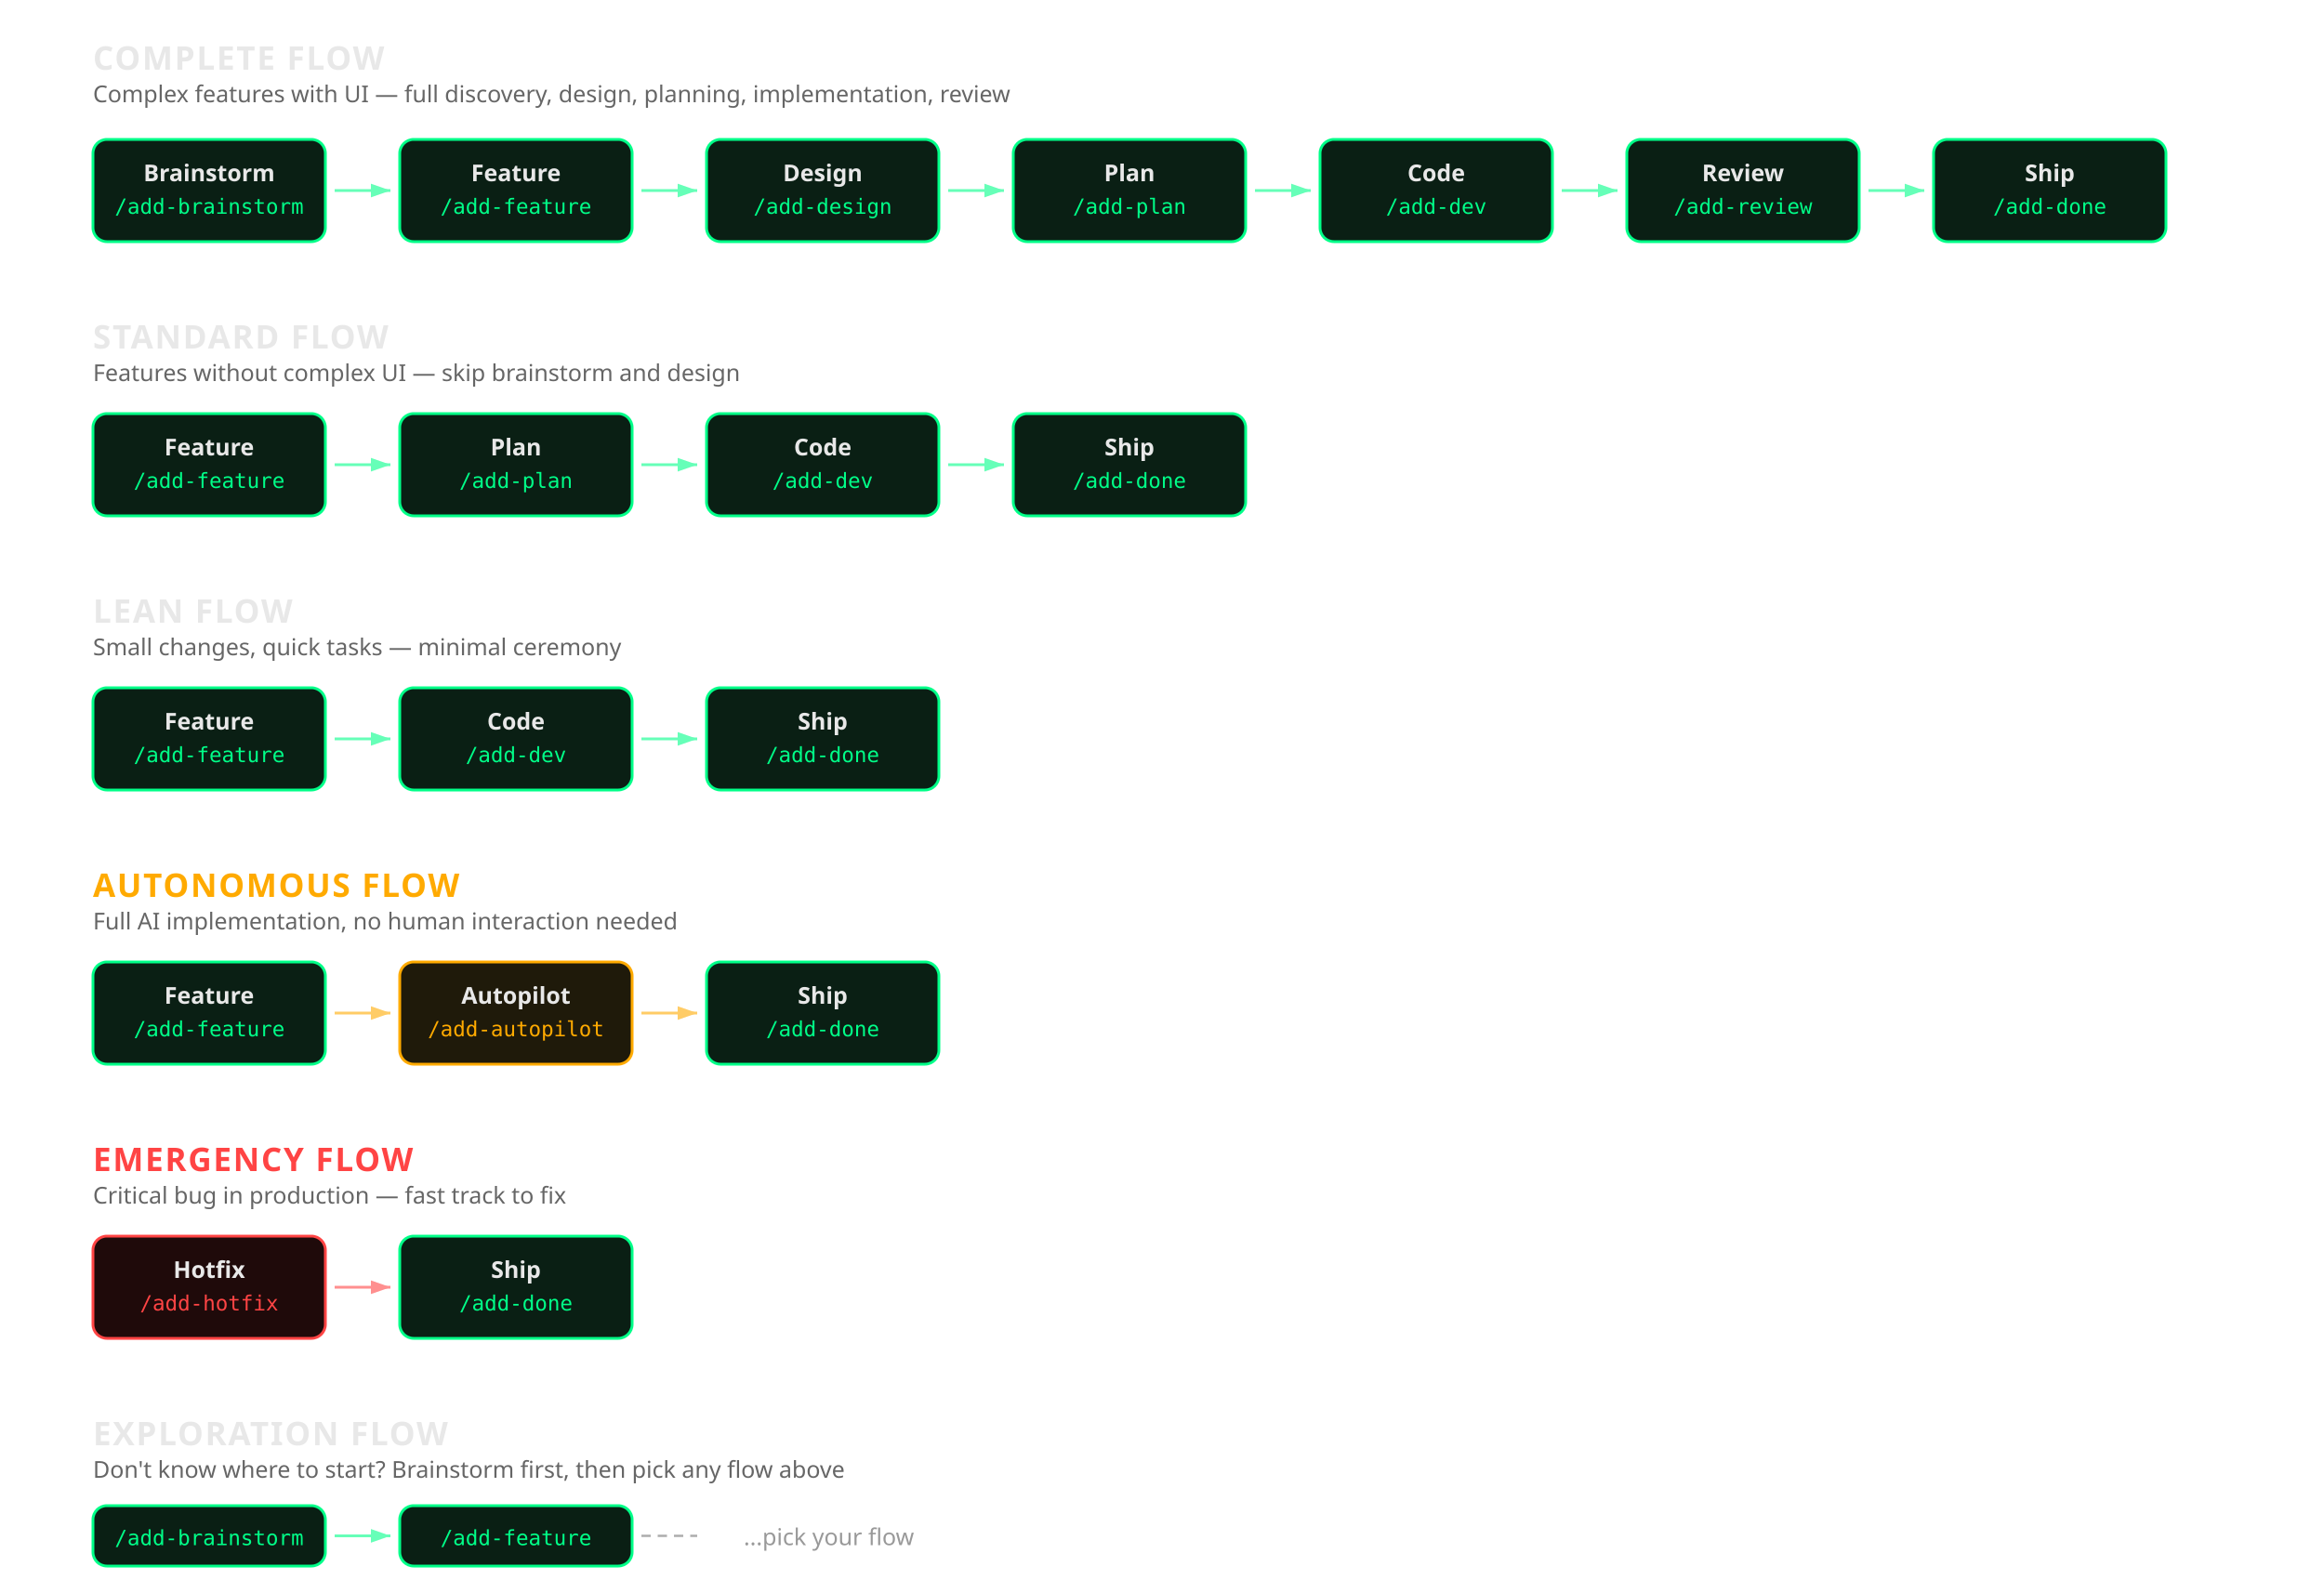
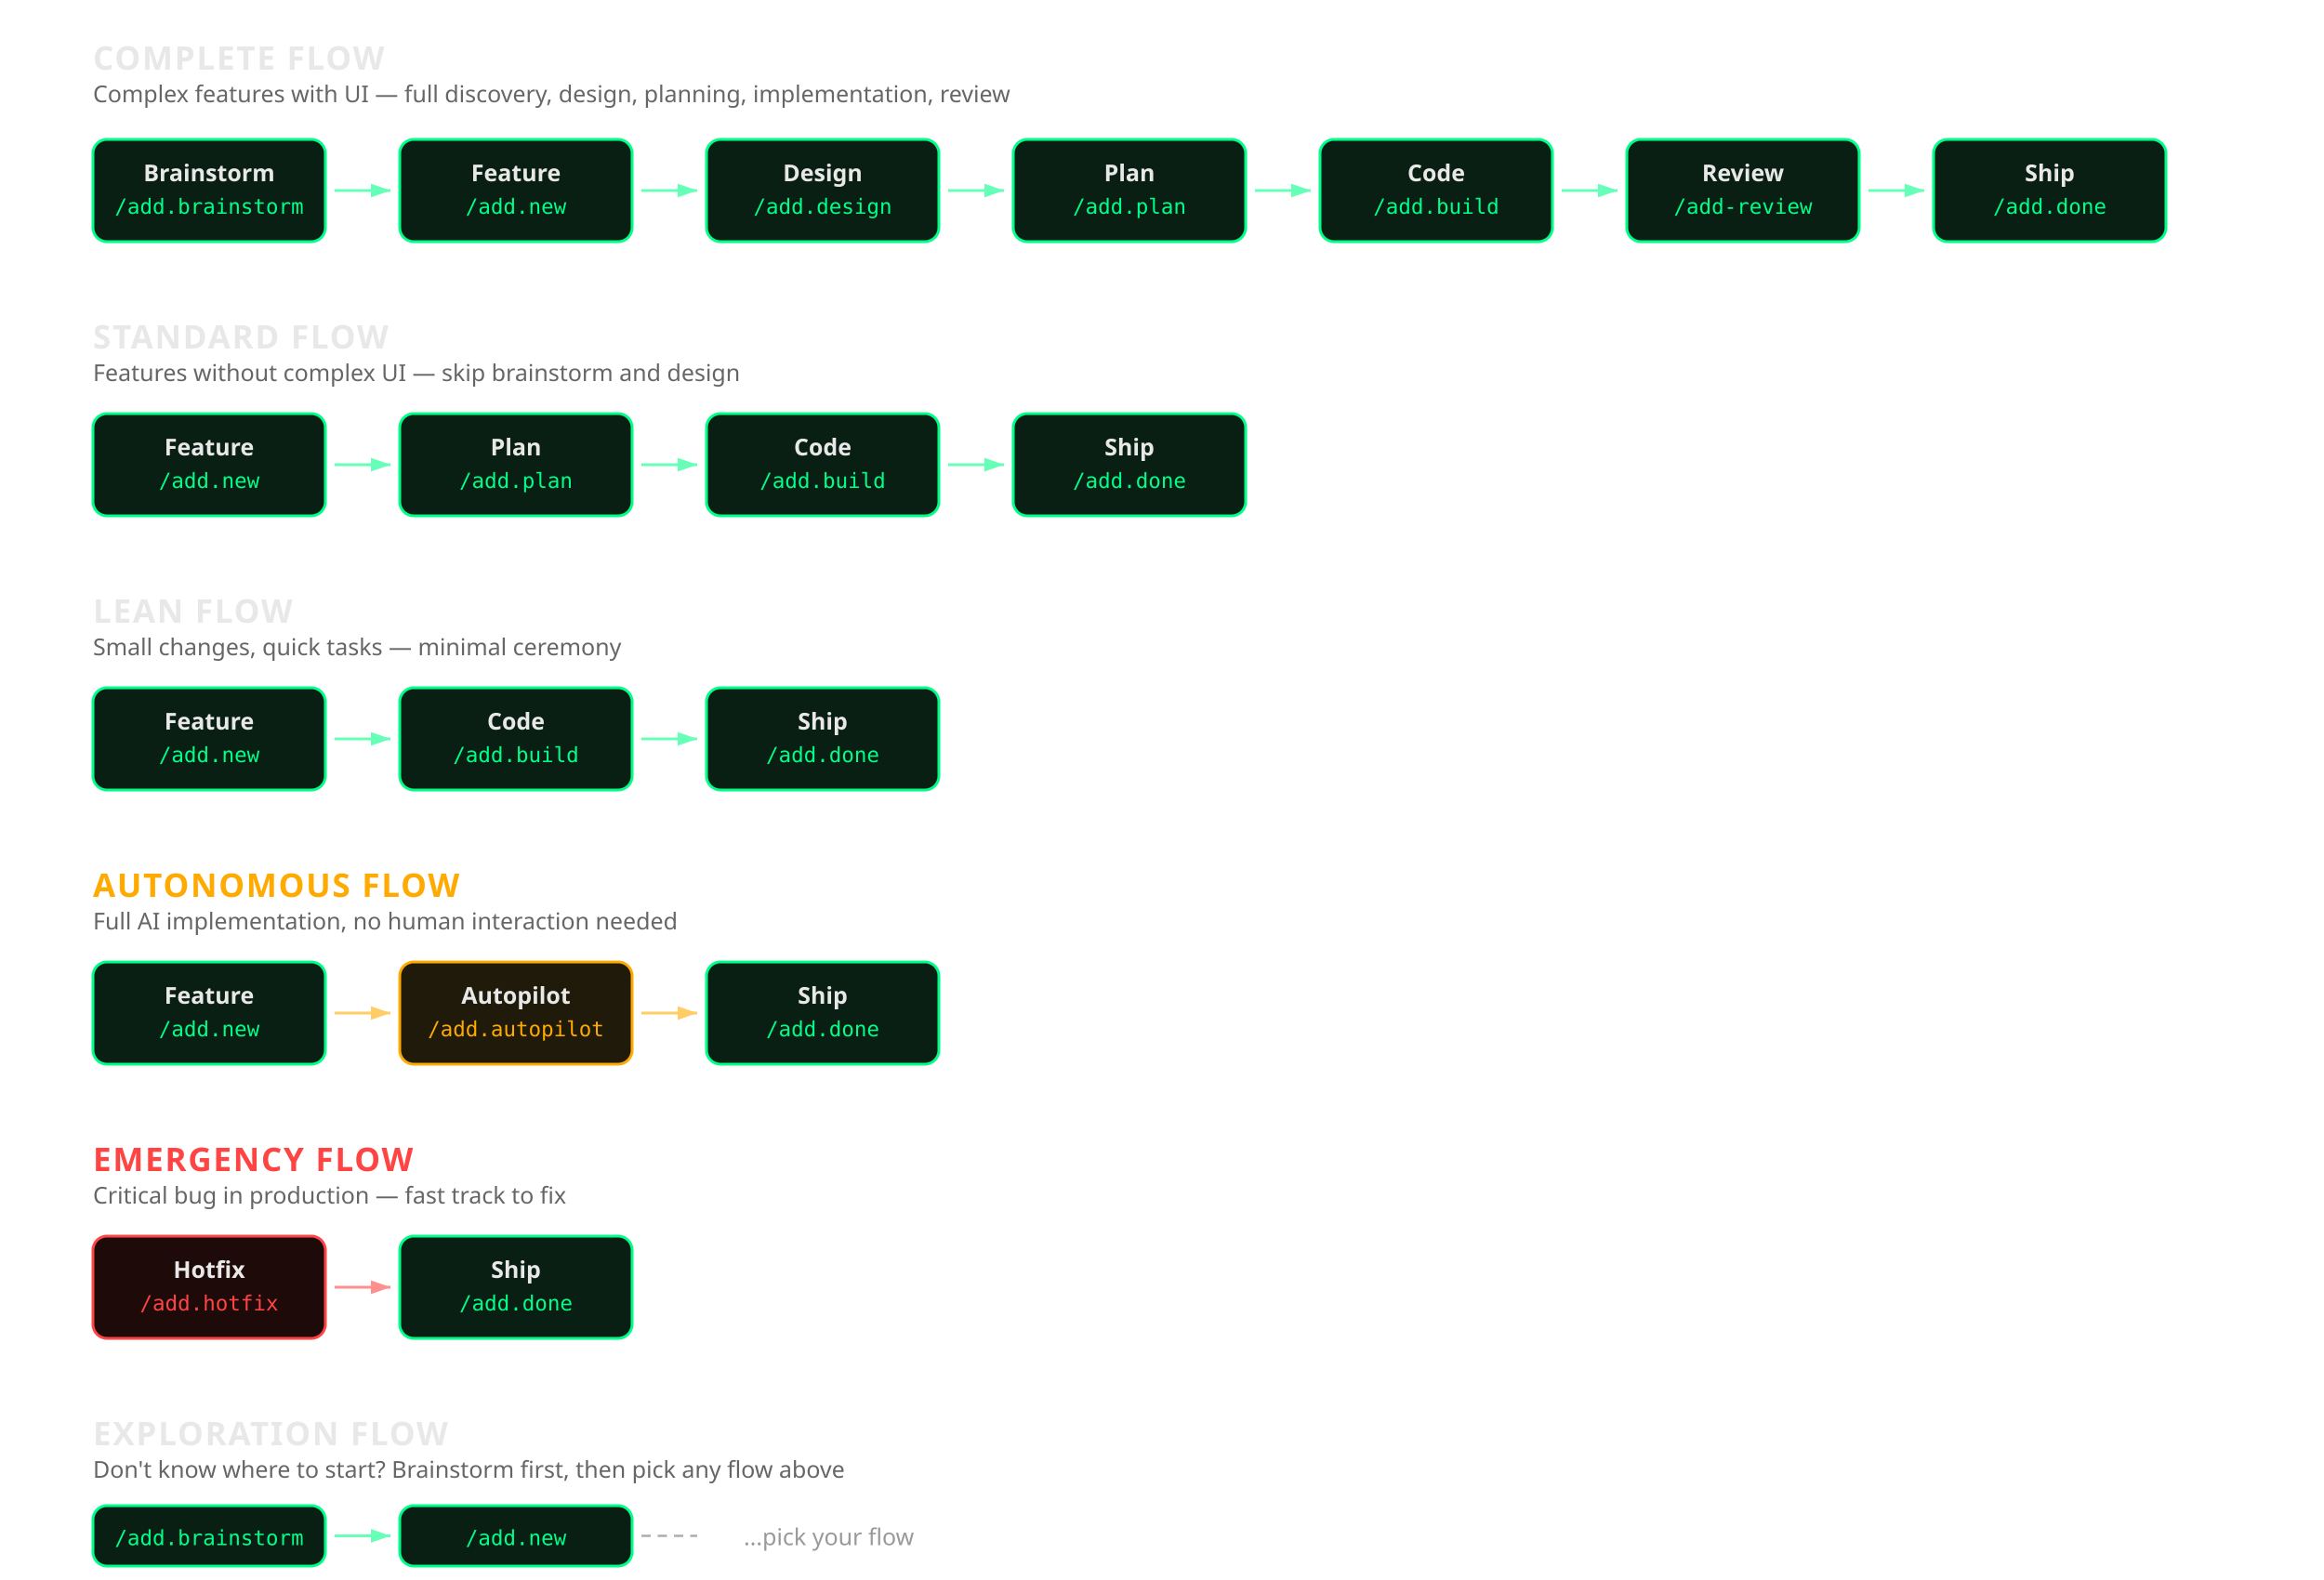
<svg xmlns="http://www.w3.org/2000/svg" viewBox="0 0 1000 680" fill="none">
  <style>
    .title { fill: #e8e8e8; font-family: 'Syne', sans-serif; font-size: 11px; font-weight: 700; }
    .cmd { fill: #00ff88; font-family: 'JetBrains Mono', monospace; font-size: 9px; }
    .desc { fill: #666; font-family: 'Outfit', sans-serif; font-size: 9px; }
    .node { fill: #111; stroke: #222; stroke-width: 1.2; }
    .node-on { fill: #0a1f14; stroke: #00ff88; stroke-width: 1.2; }
    .node-warn { fill: #1f1a0a; stroke: #ffaa00; stroke-width: 1.2; }
    .node-err { fill: #1f0a0a; stroke: #ff4444; stroke-width: 1.2; }
    .ntxt { fill: #e8e8e8; font-family: 'Syne', sans-serif; font-size: 10px; font-weight: 600; }
    .arrow { stroke: #00ff88; stroke-width: 1.2; fill: none; marker-end: url(#ag); opacity: 0.6; }
    .arrow-w { stroke: #ffaa00; stroke-width: 1.2; fill: none; marker-end: url(#aw); opacity: 0.6; }
    .arrow-e { stroke: #ff4444; stroke-width: 1.2; fill: none; marker-end: url(#ae); opacity: 0.6; }
    .arrow-dim { stroke: #333; stroke-width: 1; fill: none; stroke-dasharray: 4 3; opacity: 0.4; }
    .label { fill: #e8e8e8; font-family: 'Syne', sans-serif; font-size: 14px; font-weight: 800; letter-spacing: 0.05em; }
    .sublabel { fill: #666; font-family: 'Outfit', sans-serif; font-size: 10px; }
    .badge { fill: #00ff88; font-family: 'JetBrains Mono', monospace; font-size: 8px; font-weight: 600; }
    .badge-bg { fill: #0a1f14; stroke: #00ff88; stroke-width: 0.8; rx: 4; }
  </style>
  <defs>
    <marker id="ag" viewBox="0 0 10 7" refX="10" refY="3.5" markerWidth="7" markerHeight="5" orient="auto">
      <polygon points="0 0,10 3.5,0 7" fill="#00ff88" />
    </marker>
    <marker id="aw" viewBox="0 0 10 7" refX="10" refY="3.5" markerWidth="7" markerHeight="5" orient="auto">
      <polygon points="0 0,10 3.5,0 7" fill="#ffaa00" />
    </marker>
    <marker id="ae" viewBox="0 0 10 7" refX="10" refY="3.5" markerWidth="7" markerHeight="5" orient="auto">
      <polygon points="0 0,10 3.5,0 7" fill="#ff4444" />
    </marker>
  </defs>
  <text x="40" y="30" class="label">COMPLETE FLOW</text>
  <text x="40" y="44" class="sublabel">Complex features with UI — full discovery, design, planning, implementation, review</text>
  <g transform="translate(40, 60)">
    <rect x="0" y="0" width="100" height="44" rx="6" class="node-on" />
    <text x="50" y="18" text-anchor="middle" class="ntxt">Brainstorm</text>
-     <text x="50" y="32" text-anchor="middle" class="cmd">/add-brainstorm</text>
+     <text x="50" y="32" text-anchor="middle" class="cmd">/add.brainstorm</text>
  </g>
  <line x1="144" y1="82" x2="168" y2="82" class="arrow" />
  <g transform="translate(172, 60)">
    <rect x="0" y="0" width="100" height="44" rx="6" class="node-on" />
    <text x="50" y="18" text-anchor="middle" class="ntxt">Feature</text>
-     <text x="50" y="32" text-anchor="middle" class="cmd">/add-feature</text>
+     <text x="50" y="32" text-anchor="middle" class="cmd">/add.new</text>
  </g>
  <line x1="276" y1="82" x2="300" y2="82" class="arrow" />
  <g transform="translate(304, 60)">
    <rect x="0" y="0" width="100" height="44" rx="6" class="node-on" />
    <text x="50" y="18" text-anchor="middle" class="ntxt">Design</text>
-     <text x="50" y="32" text-anchor="middle" class="cmd">/add-design</text>
+     <text x="50" y="32" text-anchor="middle" class="cmd">/add.design</text>
  </g>
  <line x1="408" y1="82" x2="432" y2="82" class="arrow" />
  <g transform="translate(436, 60)">
    <rect x="0" y="0" width="100" height="44" rx="6" class="node-on" />
    <text x="50" y="18" text-anchor="middle" class="ntxt">Plan</text>
-     <text x="50" y="32" text-anchor="middle" class="cmd">/add-plan</text>
+     <text x="50" y="32" text-anchor="middle" class="cmd">/add.plan</text>
  </g>
  <line x1="540" y1="82" x2="564" y2="82" class="arrow" />
  <g transform="translate(568, 60)">
    <rect x="0" y="0" width="100" height="44" rx="6" class="node-on" />
    <text x="50" y="18" text-anchor="middle" class="ntxt">Code</text>
-     <text x="50" y="32" text-anchor="middle" class="cmd">/add-dev</text>
+     <text x="50" y="32" text-anchor="middle" class="cmd">/add.build</text>
  </g>
  <line x1="672" y1="82" x2="696" y2="82" class="arrow" />
  <g transform="translate(700, 60)">
    <rect x="0" y="0" width="100" height="44" rx="6" class="node-on" />
    <text x="50" y="18" text-anchor="middle" class="ntxt">Review</text>
    <text x="50" y="32" text-anchor="middle" class="cmd">/add-review</text>
  </g>
  <line x1="804" y1="82" x2="828" y2="82" class="arrow" />
  <g transform="translate(832, 60)">
    <rect x="0" y="0" width="100" height="44" rx="6" class="node-on" />
    <text x="50" y="18" text-anchor="middle" class="ntxt">Ship</text>
-     <text x="50" y="32" text-anchor="middle" class="cmd">/add-done</text>
+     <text x="50" y="32" text-anchor="middle" class="cmd">/add.done</text>
  </g>
  <text x="40" y="150" class="label">STANDARD FLOW</text>
  <text x="40" y="164" class="sublabel">Features without complex UI — skip brainstorm and design</text>
  <g transform="translate(40, 178)">
    <rect x="0" y="0" width="100" height="44" rx="6" class="node-on" />
    <text x="50" y="18" text-anchor="middle" class="ntxt">Feature</text>
-     <text x="50" y="32" text-anchor="middle" class="cmd">/add-feature</text>
+     <text x="50" y="32" text-anchor="middle" class="cmd">/add.new</text>
  </g>
  <line x1="144" y1="200" x2="168" y2="200" class="arrow" />
  <g transform="translate(172, 178)">
    <rect x="0" y="0" width="100" height="44" rx="6" class="node-on" />
    <text x="50" y="18" text-anchor="middle" class="ntxt">Plan</text>
-     <text x="50" y="32" text-anchor="middle" class="cmd">/add-plan</text>
+     <text x="50" y="32" text-anchor="middle" class="cmd">/add.plan</text>
  </g>
  <line x1="276" y1="200" x2="300" y2="200" class="arrow" />
  <g transform="translate(304, 178)">
    <rect x="0" y="0" width="100" height="44" rx="6" class="node-on" />
    <text x="50" y="18" text-anchor="middle" class="ntxt">Code</text>
-     <text x="50" y="32" text-anchor="middle" class="cmd">/add-dev</text>
+     <text x="50" y="32" text-anchor="middle" class="cmd">/add.build</text>
  </g>
  <line x1="408" y1="200" x2="432" y2="200" class="arrow" />
  <g transform="translate(436, 178)">
    <rect x="0" y="0" width="100" height="44" rx="6" class="node-on" />
    <text x="50" y="18" text-anchor="middle" class="ntxt">Ship</text>
-     <text x="50" y="32" text-anchor="middle" class="cmd">/add-done</text>
+     <text x="50" y="32" text-anchor="middle" class="cmd">/add.done</text>
  </g>
  <text x="40" y="268" class="label">LEAN FLOW</text>
  <text x="40" y="282" class="sublabel">Small changes, quick tasks — minimal ceremony</text>
  <g transform="translate(40, 296)">
    <rect x="0" y="0" width="100" height="44" rx="6" class="node-on" />
    <text x="50" y="18" text-anchor="middle" class="ntxt">Feature</text>
-     <text x="50" y="32" text-anchor="middle" class="cmd">/add-feature</text>
+     <text x="50" y="32" text-anchor="middle" class="cmd">/add.new</text>
  </g>
  <line x1="144" y1="318" x2="168" y2="318" class="arrow" />
  <g transform="translate(172, 296)">
    <rect x="0" y="0" width="100" height="44" rx="6" class="node-on" />
    <text x="50" y="18" text-anchor="middle" class="ntxt">Code</text>
-     <text x="50" y="32" text-anchor="middle" class="cmd">/add-dev</text>
+     <text x="50" y="32" text-anchor="middle" class="cmd">/add.build</text>
  </g>
  <line x1="276" y1="318" x2="300" y2="318" class="arrow" />
  <g transform="translate(304, 296)">
    <rect x="0" y="0" width="100" height="44" rx="6" class="node-on" />
    <text x="50" y="18" text-anchor="middle" class="ntxt">Ship</text>
-     <text x="50" y="32" text-anchor="middle" class="cmd">/add-done</text>
+     <text x="50" y="32" text-anchor="middle" class="cmd">/add.done</text>
  </g>
  <text x="40" y="386" class="label" style="fill:#ffaa00">AUTONOMOUS FLOW</text>
  <text x="40" y="400" class="sublabel">Full AI implementation, no human interaction needed</text>
  <g transform="translate(40, 414)">
    <rect x="0" y="0" width="100" height="44" rx="6" class="node-on" />
    <text x="50" y="18" text-anchor="middle" class="ntxt">Feature</text>
-     <text x="50" y="32" text-anchor="middle" class="cmd">/add-feature</text>
+     <text x="50" y="32" text-anchor="middle" class="cmd">/add.new</text>
  </g>
  <line x1="144" y1="436" x2="168" y2="436" class="arrow-w" />
  <g transform="translate(172, 414)">
    <rect x="0" y="0" width="100" height="44" rx="6" class="node-warn" />
    <text x="50" y="18" text-anchor="middle" class="ntxt">Autopilot</text>
-     <text x="50" y="32" text-anchor="middle" class="cmd" style="fill:#ffaa00">/add-autopilot</text>
+     <text x="50" y="32" text-anchor="middle" class="cmd" style="fill:#ffaa00">/add.autopilot</text>
  </g>
  <line x1="276" y1="436" x2="300" y2="436" class="arrow-w" />
  <g transform="translate(304, 414)">
    <rect x="0" y="0" width="100" height="44" rx="6" class="node-on" />
    <text x="50" y="18" text-anchor="middle" class="ntxt">Ship</text>
-     <text x="50" y="32" text-anchor="middle" class="cmd">/add-done</text>
+     <text x="50" y="32" text-anchor="middle" class="cmd">/add.done</text>
  </g>
  <text x="40" y="504" class="label" style="fill:#ff4444">EMERGENCY FLOW</text>
  <text x="40" y="518" class="sublabel">Critical bug in production — fast track to fix</text>
  <g transform="translate(40, 532)">
    <rect x="0" y="0" width="100" height="44" rx="6" class="node-err" />
    <text x="50" y="18" text-anchor="middle" class="ntxt">Hotfix</text>
-     <text x="50" y="32" text-anchor="middle" class="cmd" style="fill:#ff4444">/add-hotfix</text>
+     <text x="50" y="32" text-anchor="middle" class="cmd" style="fill:#ff4444">/add.hotfix</text>
  </g>
  <line x1="144" y1="554" x2="168" y2="554" class="arrow-e" />
  <g transform="translate(172, 532)">
    <rect x="0" y="0" width="100" height="44" rx="6" class="node-on" />
    <text x="50" y="18" text-anchor="middle" class="ntxt">Ship</text>
-     <text x="50" y="32" text-anchor="middle" class="cmd">/add-done</text>
+     <text x="50" y="32" text-anchor="middle" class="cmd">/add.done</text>
  </g>
  <text x="40" y="622" class="label">EXPLORATION FLOW</text>
  <text x="40" y="636" class="sublabel">Don't know where to start? Brainstorm first, then pick any flow above</text>
  <g transform="translate(40, 648)">
    <rect x="0" y="0" width="100" height="26" rx="6" class="node-on" />
-     <text x="50" y="17" text-anchor="middle" class="cmd">/add-brainstorm</text>
+     <text x="50" y="17" text-anchor="middle" class="cmd">/add.brainstorm</text>
  </g>
  <line x1="144" y1="661" x2="168" y2="661" class="arrow" />
  <g transform="translate(172, 648)">
    <rect x="0" y="0" width="100" height="26" rx="6" class="node-on" />
-     <text x="50" y="17" text-anchor="middle" class="cmd">/add-feature</text>
+     <text x="50" y="17" text-anchor="middle" class="cmd">/add.new</text>
  </g>
  <line x1="276" y1="661" x2="300" y2="661" class="arrow-dim" />
  <text x="320" y="665" class="sublabel" style="fill:#999">...pick your flow</text>
</svg>
